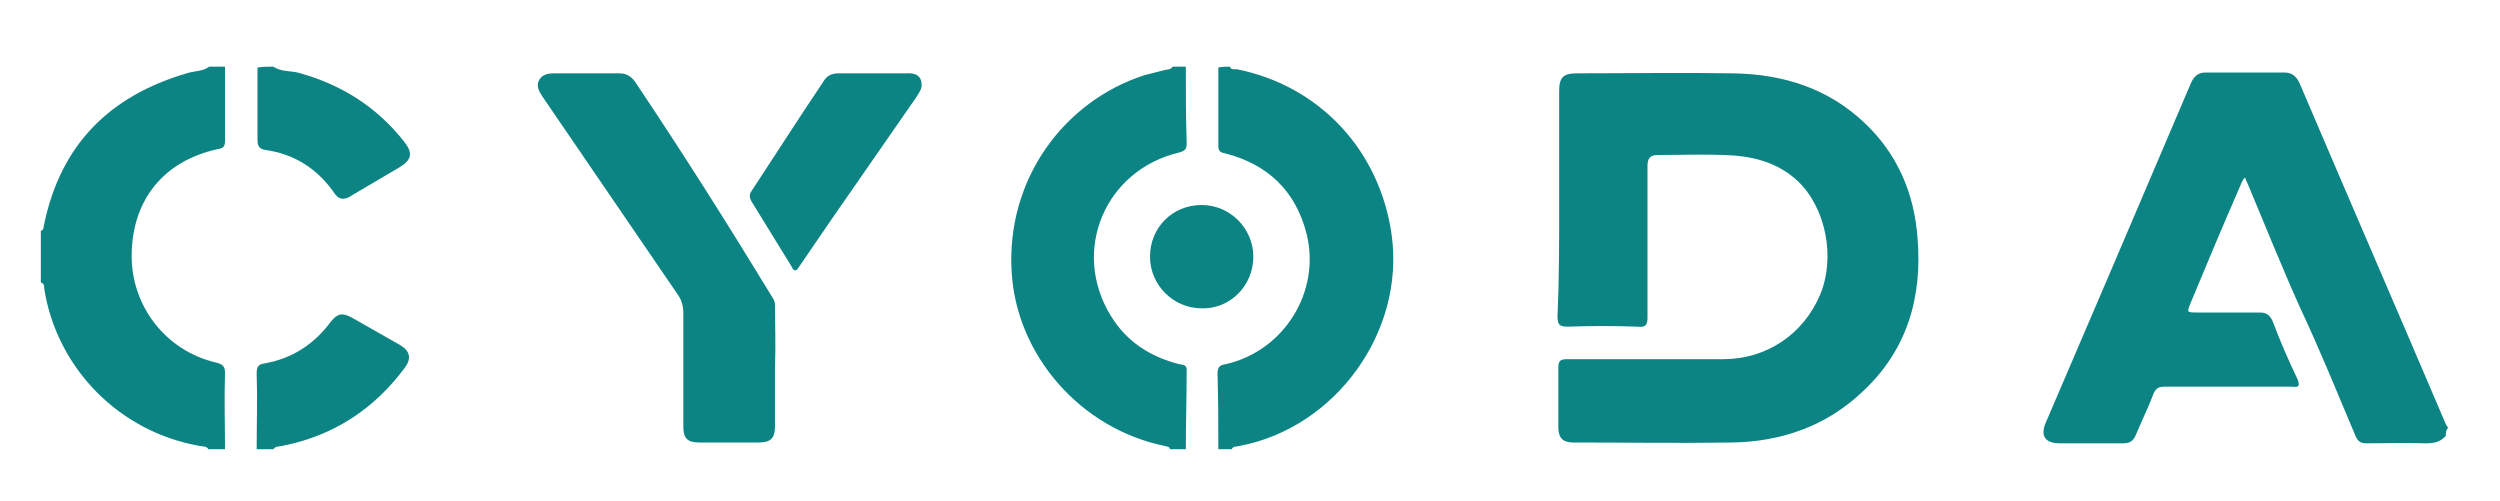
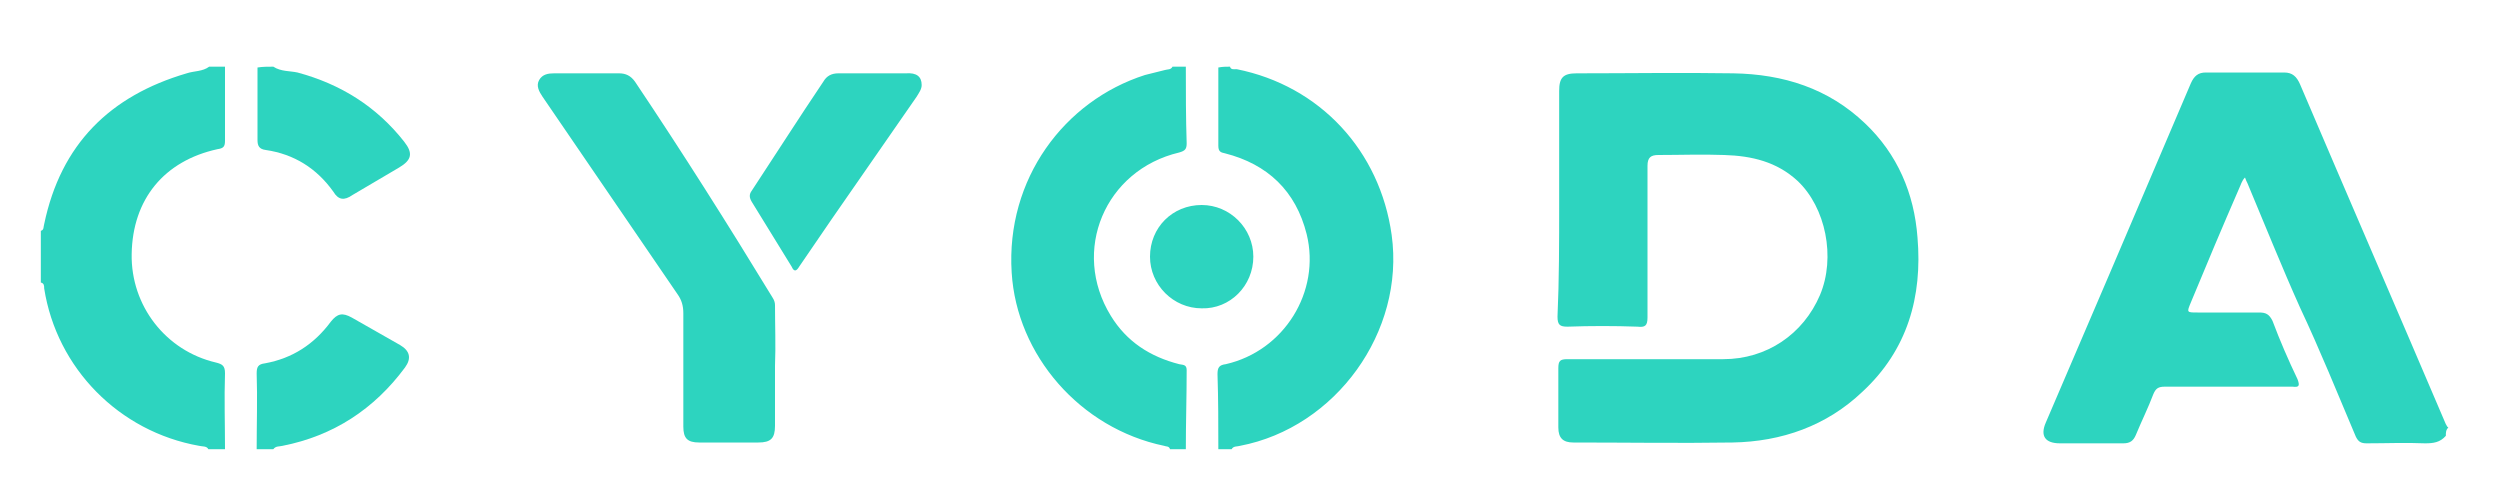
- <svg xmlns="http://www.w3.org/2000/svg" fill="#0D8484" height="60" viewBox="0 0 300 60" width="300">
+ <svg xmlns="http://www.w3.org/2000/svg" fill="#2dd4bf" height="60" viewBox="0 0 300 60" width="300">
  <path d="m293.5 52.3c-.7.8-1.5.9-2.5.9-2.3-.1-4.7 0-7 0-.7 0-1-.2-1.3-.8-2.2-5.2-4.3-10.4-6.7-15.5-2.2-4.9-4.2-9.9-6.3-14.9-.1-.2-.2-.4-.3-.7-.4.4-.5.9-.7 1.3-2 4.6-3.9 9.1-5.8 13.7-.5 1.2-.5 1.2.8 1.2h7.4c.8 0 1.2.2 1.6 1 .9 2.4 1.9 4.7 3 7 .3.8.2 1-.6.9-5.1 0-10.2 0-15.3 0-.8 0-1.1.2-1.4.9-.6 1.6-1.4 3.2-2.1 4.9-.3.7-.7 1-1.5 1-2.5 0-5.1 0-7.6 0-1.8 0-2.4-.9-1.7-2.5 2.6-6.1 5.2-12.1 7.8-18.2 3.2-7.5 6.4-15 9.6-22.5.4-.9.9-1.3 1.8-1.3h9.4c1 0 1.5.5 1.9 1.4 5.8 13.6 11.7 27.2 17.5 40.8.1.1.1.3.3.4-.3.3-.3.6-.3 1zm-266.5-44.3v8.9c0 .7-.2.9-.9 1-6.4 1.4-10.2 6-10.3 12.6-.1 6.2 4.1 11.6 10.1 13 .8.2 1.1.4 1.1 1.3-.1 3 0 6.1 0 9.1-.7 0-1.3 0-2 0-.2-.4-.7-.3-1.1-.4-9.6-1.7-17.1-9.3-18.6-18.9 0-.3 0-.6-.4-.7 0-2.1 0-4.1 0-6.2.4-.1.3-.5.4-.8 2-9.6 7.9-15.4 17.1-18.1.9-.3 1.9-.2 2.7-.8zm120.6 0c.1.4.5.3.8.3 10 2 17.2 9.8 18.6 19.9 1.6 11.6-6.7 23.1-18.2 25.3-.3.1-.8 0-1 .4-.5 0-1.1 0-1.6 0 0-3 0-6-.1-9 0-.8.2-1.1 1-1.2 7-1.6 11.4-8.7 9.7-15.6-1.3-5.2-4.7-8.4-9.8-9.7-.5-.1-.8-.2-.8-.9 0-3.1 0-6.3 0-9.4.5-.1 1-.1 1.4-.1zm-7.2 45.9c-.1-.4-.5-.3-.7-.4-10.1-2.1-17.7-10.9-18.3-20.8-.7-11.2 6.3-20.6 16-23.7.8-.2 1.6-.4 2.4-.6.3-.1.7 0 .9-.4h1.6c0 3.1 0 6.1.1 9.2 0 .7-.2.9-.9 1.1-8.9 2.1-13 11.8-8.2 19.6 1.9 3.1 4.7 4.9 8.2 5.8.4.1.9 0 .9.7 0 3.2-.1 6.3-.1 9.5-.7-0-1.3-0-1.9-0z" />
  <path d="m30.8 53.9c0-3 .1-6.1 0-9.1 0-.8.2-1.1 1-1.2 3.3-.6 5.9-2.3 7.9-5 .8-1 1.4-1.1 2.5-.5 1.9 1.1 3.9 2.2 5.8 3.3 1.2.7 1.4 1.6.6 2.7-3.7 5-8.6 8.2-14.7 9.4-.4.1-.8 0-1.1.4-.6 0-1.3 0-2 0zm2-45.9c.9.6 2 .5 2.9.7 5.2 1.4 9.5 4.1 12.8 8.3 1.1 1.4.9 2.2-.6 3.1-1.9 1.1-3.7 2.2-5.6 3.3-1 .7-1.7.6-2.3-.4-2-2.8-4.7-4.5-8.1-5-.8-.1-1-.5-1-1.2 0-2.9 0-5.8 0-8.7.6-.1 1.3-.1 1.9-.1z" />
  <path d="m187.1 24.5c0-4.5 0-9.1 0-13.6 0-1.6.5-2.1 2.1-2.1 6.3 0 12.6-.1 18.8 0 6 .1 11.4 1.8 15.8 6 3.9 3.7 5.9 8.4 6.3 13.7.6 7.1-1.2 13.5-6.6 18.5-4.3 4.1-9.7 6-15.6 6.1-6.4.1-12.8 0-19.1 0-1.2 0-1.8-.5-1.8-1.8 0-2.4 0-4.7 0-7.1 0-.9.2-1.1 1.1-1.1h18.7c5.2 0 9.6-3 11.6-7.7 1.9-4.5.7-10.5-2.7-13.7-2.5-2.3-5.5-3-8.8-3.1-2.6-.1-5.3 0-7.9 0-.9 0-1.3.3-1.3 1.3v18.2c0 1-.3 1.2-1.2 1.1-2.8-.1-5.6-.1-8.4 0-.9 0-1.2-.2-1.2-1.2.2-4.4.2-9 .2-13.5zm-94.1 19.4v7.2c0 1.5-.5 2-2 2-2.4 0-4.7 0-7.1 0-1.4 0-1.9-.5-1.9-1.9 0-4.5 0-9.1 0-13.6 0-.9-.2-1.6-.7-2.3-5.4-7.9-10.8-15.8-16.2-23.7-.4-.6-.8-1.3-.4-2s1.1-.8 1.8-.8h7.8c.8 0 1.4.3 1.9 1 5.7 8.5 11.2 17.2 16.5 25.9.2.3.3.6.3.9 0 2.4.1 4.9 0 7.3zm17.6-33.7c0 .5-.3.9-.6 1.4-3.4 4.9-6.8 9.8-10.2 14.7-1.3 1.9-2.6 3.8-3.9 5.7-.3.5-.6.7-.9 0-1.6-2.6-3.2-5.2-4.8-7.8-.3-.5-.3-.9 0-1.3 2.9-4.4 5.7-8.8 8.6-13.1.4-.7 1-1 1.8-1h8.1c1.3-.1 1.9.4 1.9 1.4zm33.6 26.8c-3.4 0-6.2-2.8-6.2-6.2 0-3.5 2.7-6.2 6.2-6.2 3.4 0 6.2 2.8 6.2 6.2 0 3.5-2.8 6.3-6.2 6.2z" />
  <path d="m5-46v36" />
  <path d="m-49 8h36" />
  <path d="m-49 53.9h36" />
  <path d="m5 107.9v-36" />
  <path d="m293.5-46v36" />
  <path d="m347.5 8h-36" />
  <path d="m347.5 53.9h-36" />
  <path d="m293.5 107.9v-36" />
</svg>
